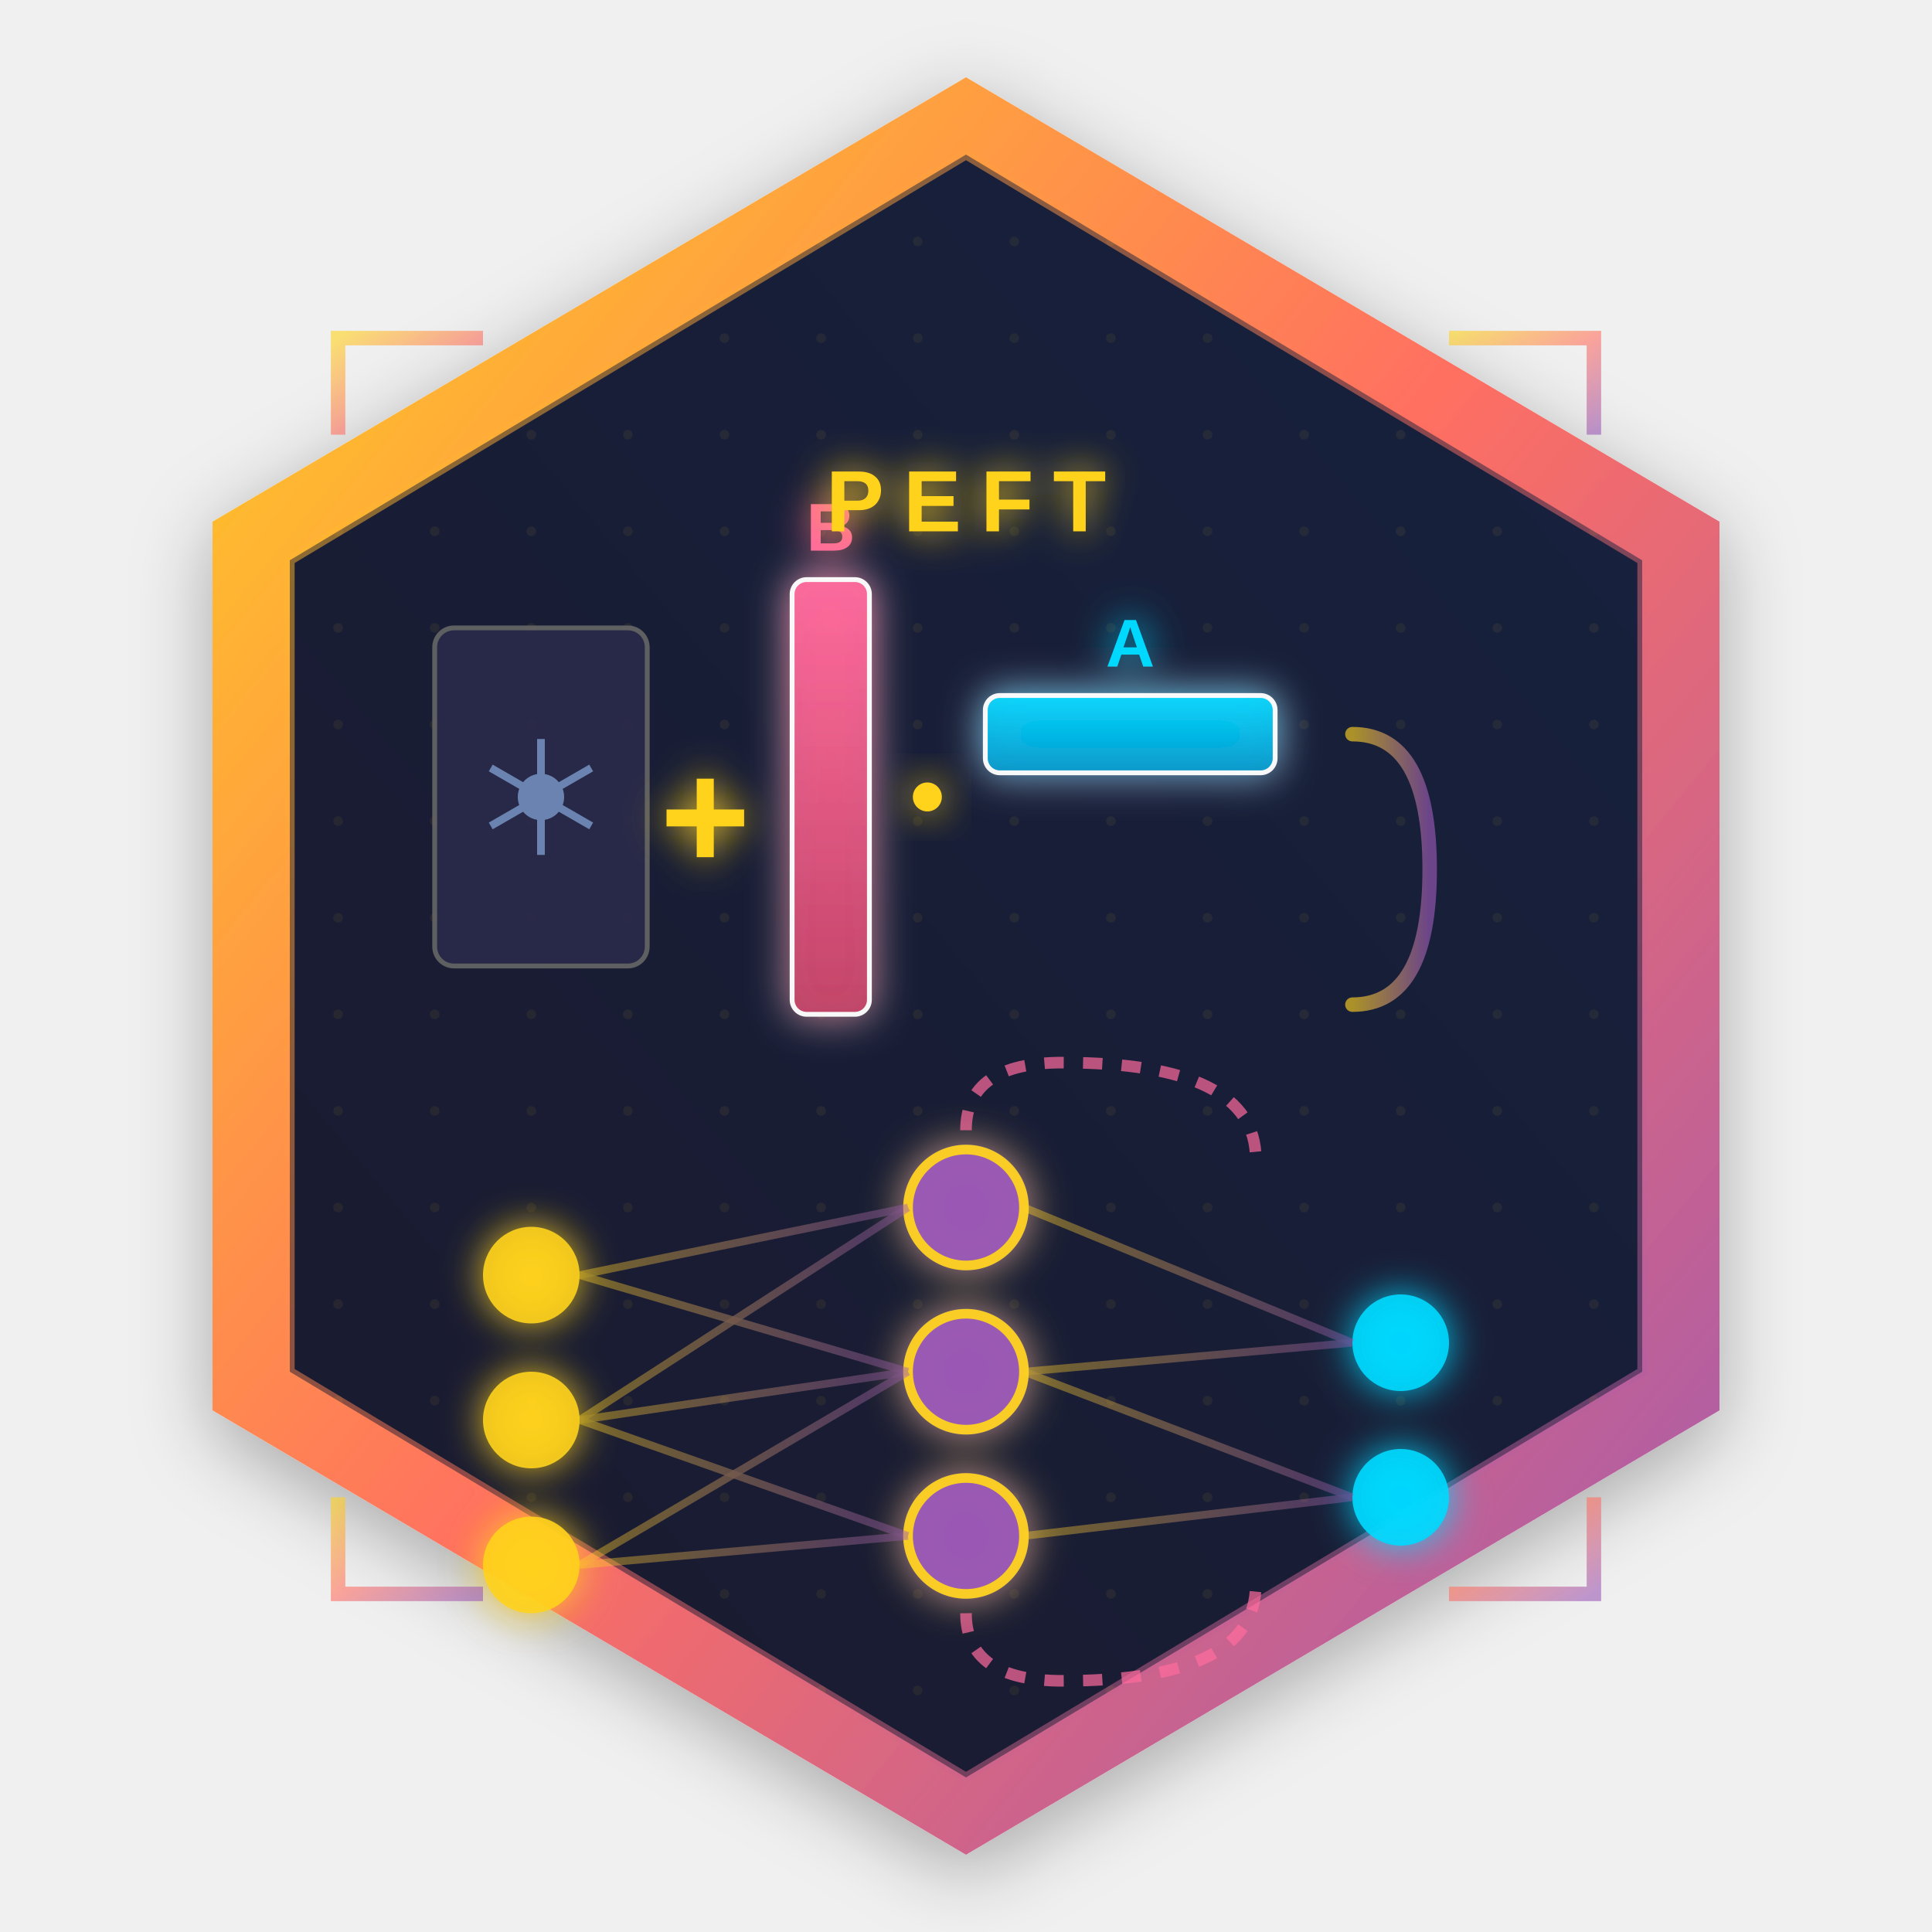
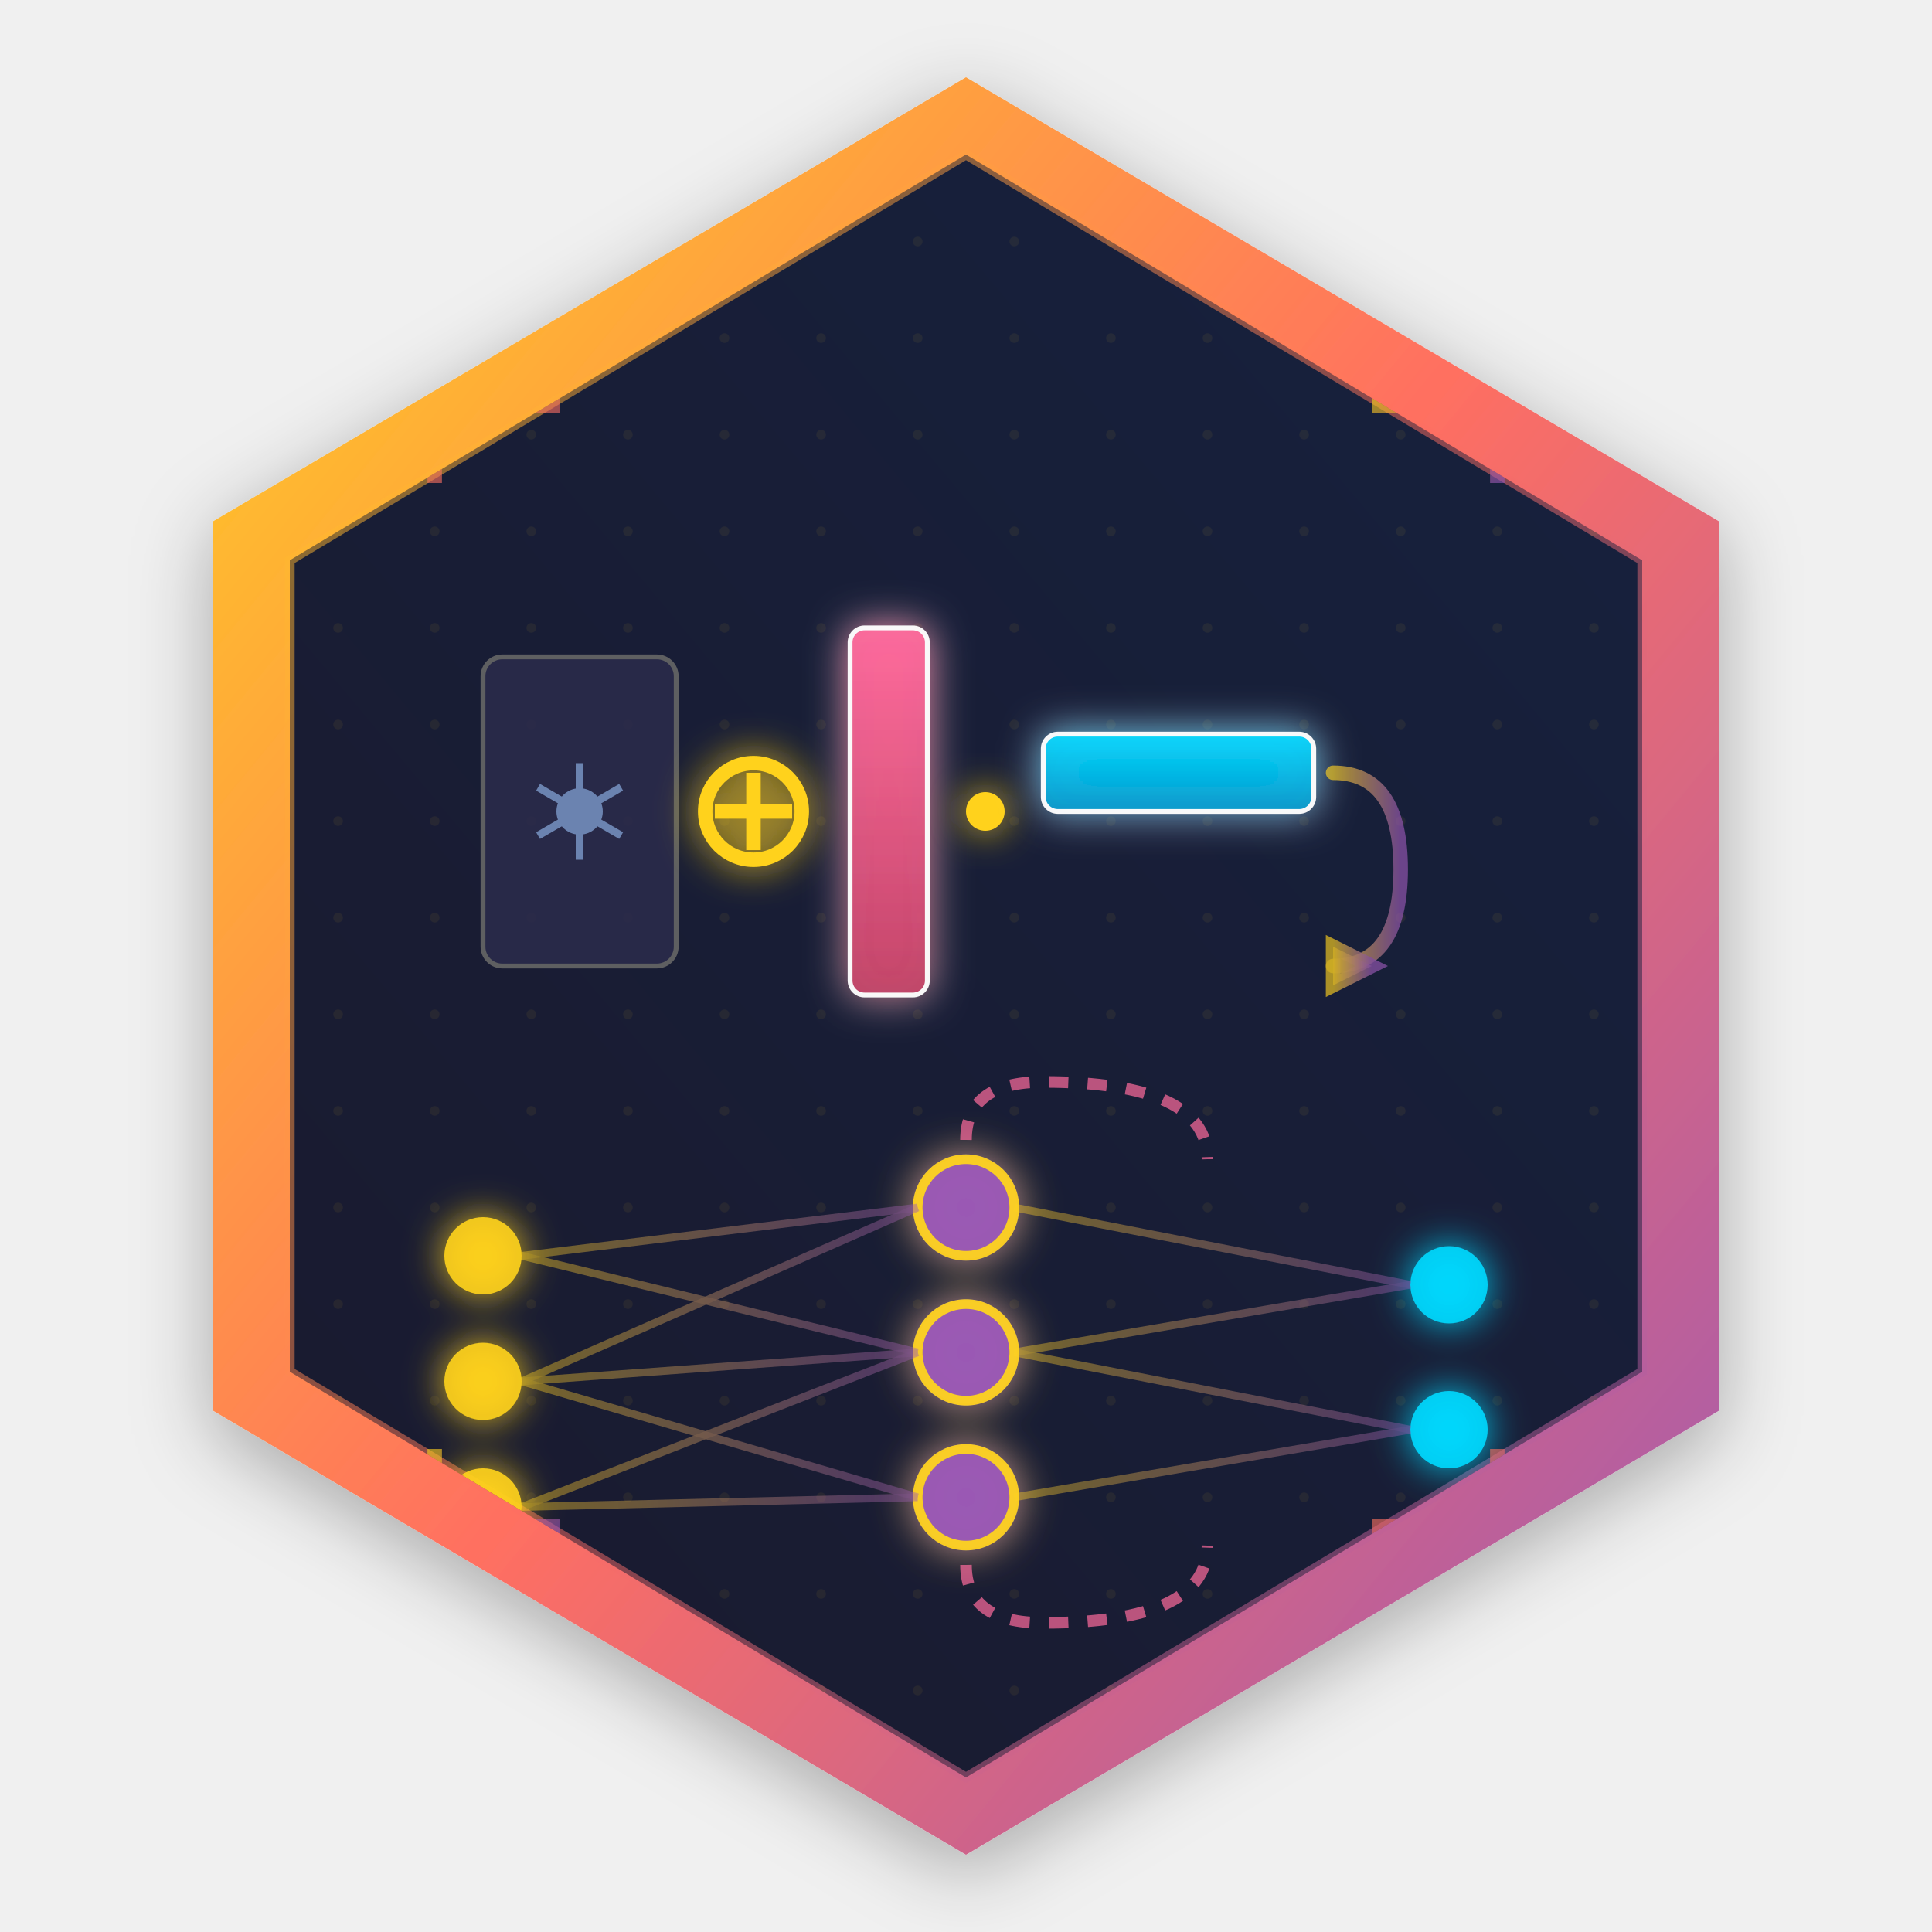
<svg xmlns="http://www.w3.org/2000/svg" viewBox="0 0 200 200" width="200" height="200">
  <defs>
    <linearGradient id="hexGradient" x1="0%" y1="0%" x2="100%" y2="100%">
      <stop offset="0%" style="stop-color:#FFD21E;stop-opacity:1" />
      <stop offset="50%" style="stop-color:#FF6F61;stop-opacity:1" />
      <stop offset="100%" style="stop-color:#9B59B6;stop-opacity:1" />
    </linearGradient>
    <linearGradient id="innerGradient" x1="0%" y1="100%" x2="100%" y2="0%">
      <stop offset="0%" style="stop-color:#1a1a2e;stop-opacity:1" />
      <stop offset="100%" style="stop-color:#16213e;stop-opacity:1" />
    </linearGradient>
    <filter id="glow" x="-50%" y="-50%" width="200%" height="200%">
      <feGaussianBlur stdDeviation="3" result="coloredBlur" />
      <feMerge>
        <feMergeNode in="coloredBlur" />
        <feMergeNode in="SourceGraphic" />
      </feMerge>
    </filter>
    <filter id="nodeGlow" x="-100%" y="-100%" width="300%" height="300%">
      <feGaussianBlur stdDeviation="2" result="blur" />
      <feMerge>
        <feMergeNode in="blur" />
        <feMergeNode in="SourceGraphic" />
      </feMerge>
    </filter>
    <pattern id="matrixPattern" width="10" height="10" patternUnits="userSpaceOnUse">
      <rect width="10" height="10" fill="none" />
      <circle cx="5" cy="5" r="0.5" fill="rgba(255,210,30,0.2)" />
    </pattern>
    <filter id="shadow" x="-20%" y="-20%" width="140%" height="140%">
      <feDropShadow dx="0" dy="2" stdDeviation="4" flood-color="#000" flood-opacity="0.3" />
    </filter>
    <linearGradient id="connectionGrad" x1="0%" y1="0%" x2="100%" y2="0%">
      <stop offset="0%" style="stop-color:#FFD21E;stop-opacity:0.8" />
      <stop offset="100%" style="stop-color:#9B59B6;stop-opacity:0.8" />
    </linearGradient>
    <linearGradient id="loraA" x1="0%" y1="0%" x2="0%" y2="100%">
      <stop offset="0%" style="stop-color:#00D9FF;stop-opacity:1" />
      <stop offset="100%" style="stop-color:#0099CC;stop-opacity:1" />
    </linearGradient>
    <linearGradient id="loraB" x1="0%" y1="0%" x2="0%" y2="100%">
      <stop offset="0%" style="stop-color:#FF6B9D;stop-opacity:1" />
      <stop offset="100%" style="stop-color:#C44569;stop-opacity:1" />
    </linearGradient>
+     <clipPath id="hexClip">
+       <polygon points="100,16 170,58 170,142 100,184 30,142 30,58" />
+     </clipPath>
  </defs>
  <g filter="url(#shadow)">
    <polygon points="100,8 178,54 178,146 100,192 22,146 22,54" fill="url(#hexGradient)" stroke="none" />
  </g>
  <polygon points="100,16 170,58 170,142 100,184 30,142 30,58" fill="url(#innerGradient)" stroke="url(#hexGradient)" stroke-width="1" stroke-opacity="0.5" />
  <polygon points="100,16 170,58 170,142 100,184 30,142 30,58" fill="url(#matrixPattern)" opacity="0.3" />
-   <g transform="translate(45, 65)">
-     <rect x="0" y="0" width="22" height="35" rx="2" ry="2" fill="#2a2a4a" stroke="#666" stroke-width="0.5" opacity="0.9" />
-     <g transform="translate(11, 17.5)" stroke="#88aadd" stroke-width="0.8" fill="none" opacity="0.7">
-       <line x1="0" y1="-6" x2="0" y2="6" />
-       <line x1="-5.2" y1="-3" x2="5.2" y2="3" />
-       <line x1="-5.2" y1="3" x2="5.2" y2="-3" />
-       <circle cx="0" cy="0" r="2" fill="#88aadd" />
+   <g clip-path="url(#hexClip)">
+     <g transform="translate(50, 68)">
+       <rect x="0" y="0" width="20" height="32" rx="2" ry="2" fill="#2a2a4a" stroke="#666" stroke-width="0.5" opacity="0.9" />
+       <g transform="translate(10, 16)" stroke="#88aadd" stroke-width="0.8" fill="none" opacity="0.7">
+         <line x1="0" y1="-5" x2="0" y2="5" />
+         <line x1="-4.3" y1="-2.5" x2="4.3" y2="2.5" />
+         <line x1="-4.3" y1="2.5" x2="4.3" y2="-2.5" />
+         <circle cx="0" cy="0" r="2" fill="#88aadd" />
+       </g>
+     </g>
+     <g filter="url(#nodeGlow)">
+       <circle cx="78" cy="84" r="5" fill="none" stroke="#FFD21E" stroke-width="1.5" />
+       <line x1="78" y1="80" x2="78" y2="88" stroke="#FFD21E" stroke-width="1.5" />
+       <line x1="74" y1="84" x2="82" y2="84" stroke="#FFD21E" stroke-width="1.5" />
+     </g>
+     <g transform="translate(88, 65)" filter="url(#nodeGlow)">
+       <rect x="0" y="0" width="8" height="38" rx="1.5" ry="1.5" fill="url(#loraB)" stroke="#fff" stroke-width="0.5" opacity="0.95" />
+     </g>
+     <circle cx="102" cy="84" r="2" fill="#FFD21E" filter="url(#nodeGlow)" />
+     <g transform="translate(108, 76)" filter="url(#nodeGlow)">
+       <rect x="0" y="0" width="28" height="8" rx="1.5" ry="1.5" fill="url(#loraA)" stroke="#fff" stroke-width="0.5" opacity="0.95" />
+     </g>
+     <g stroke="url(#connectionGrad)" stroke-width="1.5" fill="none" opacity="0.8" stroke-linecap="round">
+       <path d="M 138 80 Q 145 80 145 90 Q 145 100 138 100" />
+       <polygon points="138,98 142,100 138,102" fill="url(#connectionGrad)" />
+     </g>
+     <g transform="translate(0, 0)">
+       <g filter="url(#nodeGlow)">
+         <circle cx="50" cy="130" r="4" fill="#FFD21E" opacity="0.9" />
+         <circle cx="50" cy="143" r="4" fill="#FFD21E" opacity="0.9" />
+         <circle cx="50" cy="156" r="4" fill="#FFD21E" opacity="0.9" />
+       </g>
+       <g filter="url(#nodeGlow)">
+         <circle cx="100" cy="125" r="5" fill="#9B59B6" stroke="#FFD21E" stroke-width="1" opacity="0.95" />
+         <circle cx="100" cy="140" r="5" fill="#9B59B6" stroke="#FFD21E" stroke-width="1" opacity="0.95" />
+         <circle cx="100" cy="155" r="5" fill="#9B59B6" stroke="#FFD21E" stroke-width="1" opacity="0.95" />
+       </g>
+       <g filter="url(#nodeGlow)">
+         <circle cx="150" cy="133" r="4" fill="#00D9FF" opacity="0.9" />
+         <circle cx="150" cy="148" r="4" fill="#00D9FF" opacity="0.9" />
+       </g>
+       <g stroke="url(#connectionGrad)" stroke-width="0.8" opacity="0.5">
+         <line x1="54" y1="130" x2="95" y2="125" />
+         <line x1="54" y1="130" x2="95" y2="140" />
+         <line x1="54" y1="143" x2="95" y2="125" />
+         <line x1="54" y1="143" x2="95" y2="140" />
+         <line x1="54" y1="143" x2="95" y2="155" />
+         <line x1="54" y1="156" x2="95" y2="140" />
+         <line x1="54" y1="156" x2="95" y2="155" />
+       </g>
+       <g stroke="url(#connectionGrad)" stroke-width="0.8" opacity="0.5">
+         <line x1="105" y1="125" x2="146" y2="133" />
+         <line x1="105" y1="140" x2="146" y2="133" />
+         <line x1="105" y1="140" x2="146" y2="148" />
+         <line x1="105" y1="155" x2="146" y2="148" />
+       </g>
+       <g stroke="#FF6B9D" stroke-width="1.2" fill="none" opacity="0.7" stroke-dasharray="2,2">
+         <path d="M 100 118 Q 100 112 108 112 Q 125 112 125 120" />
+         <path d="M 100 162 Q 100 168 108 168 Q 125 168 125 160" />
+       </g>
+     </g>
+     <g stroke="url(#hexGradient)" stroke-width="1.5" fill="none" opacity="0.6">
+       <path d="M 45 50 L 45 42 L 58 42" />
+       <path d="M 155 50 L 155 42 L 142 42" />
+       <path d="M 45 150 L 45 158 L 58 158" />
+       <path d="M 155 150 L 155 158 L 142 158" />
    </g>
  </g>
-   <g filter="url(#nodeGlow)">
-     <text x="73" y="90" font-family="Arial, sans-serif" font-size="16" font-weight="bold" fill="#FFD21E" text-anchor="middle">+</text>
-   </g>
-   <g transform="translate(82, 60)" filter="url(#nodeGlow)">
-     <rect x="0" y="0" width="8" height="45" rx="1.5" ry="1.5" fill="url(#loraB)" stroke="#fff" stroke-width="0.5" opacity="0.95" />
-     <text x="4" y="-3" font-family="Arial, sans-serif" font-size="7" font-weight="bold" fill="#FF6B9D" text-anchor="middle">B</text>
-   </g>
-   <circle cx="96" cy="82.5" r="1.5" fill="#FFD21E" filter="url(#nodeGlow)" />
-   <g transform="translate(102, 72)" filter="url(#nodeGlow)">
-     <rect x="0" y="0" width="30" height="8" rx="1.5" ry="1.5" fill="url(#loraA)" stroke="#fff" stroke-width="0.5" opacity="0.95" />
-     <text x="15" y="-3" font-family="Arial, sans-serif" font-size="7" font-weight="bold" fill="#00D9FF" text-anchor="middle">A</text>
-   </g>
-   <g stroke="url(#connectionGrad)" stroke-width="1.5" fill="none" opacity="0.8" stroke-linecap="round">
-     <path d="M 140 76 Q 148 76 148 90 Q 148 104 140 104" marker-end="url(#arrowhead)" />
-   </g>
-   <g transform="translate(0, -8)">
-     <g filter="url(#nodeGlow)">
-       <circle cx="55" cy="140" r="5" fill="#FFD21E" opacity="0.9" />
-       <circle cx="55" cy="155" r="5" fill="#FFD21E" opacity="0.9" />
-       <circle cx="55" cy="170" r="5" fill="#FFD21E" opacity="0.9" />
-     </g>
-     <g filter="url(#nodeGlow)">
-       <circle cx="100" cy="133" r="6" fill="#9B59B6" stroke="#FFD21E" stroke-width="1" opacity="0.95" />
-       <circle cx="100" cy="150" r="6" fill="#9B59B6" stroke="#FFD21E" stroke-width="1" opacity="0.95" />
-       <circle cx="100" cy="167" r="6" fill="#9B59B6" stroke="#FFD21E" stroke-width="1" opacity="0.95" />
-     </g>
-     <g filter="url(#nodeGlow)">
-       <circle cx="145" cy="147" r="5" fill="#00D9FF" opacity="0.9" />
-       <circle cx="145" cy="163" r="5" fill="#00D9FF" opacity="0.9" />
-     </g>
-     <g stroke="url(#connectionGrad)" stroke-width="0.8" opacity="0.5">
-       <line x1="60" y1="140" x2="94" y2="133" />
-       <line x1="60" y1="140" x2="94" y2="150" />
-       <line x1="60" y1="155" x2="94" y2="133" />
-       <line x1="60" y1="155" x2="94" y2="150" />
-       <line x1="60" y1="155" x2="94" y2="167" />
-       <line x1="60" y1="170" x2="94" y2="150" />
-       <line x1="60" y1="170" x2="94" y2="167" />
-     </g>
-     <g stroke="url(#connectionGrad)" stroke-width="0.8" opacity="0.5">
-       <line x1="106" y1="133" x2="140" y2="147" />
-       <line x1="106" y1="150" x2="140" y2="147" />
-       <line x1="106" y1="150" x2="140" y2="163" />
-       <line x1="106" y1="167" x2="140" y2="163" />
-     </g>
-     <g stroke="#FF6B9D" stroke-width="1.2" fill="none" opacity="0.7" stroke-dasharray="2,2">
-       <path d="M 100 125 Q 100 118 110 118 Q 130 118 130 128" />
-       <path d="M 100 175 Q 100 182 110 182 Q 130 182 130 172" />
-     </g>
-   </g>
-   <g transform="translate(100, 55)">
-     <text x="0" y="0" font-family="Arial, sans-serif" font-size="9" font-weight="bold" fill="#FFD21E" text-anchor="middle" filter="url(#nodeGlow)" letter-spacing="2">PEFT</text>
-   </g>
-   <g stroke="url(#hexGradient)" stroke-width="1.5" fill="none" opacity="0.6">
-     <path d="M 35 45 L 35 35 L 50 35" />
-     <path d="M 165 45 L 165 35 L 150 35" />
-     <path d="M 35 155 L 35 165 L 50 165" />
-     <path d="M 165 155 L 165 165 L 150 165" />
-   </g>
</svg>
